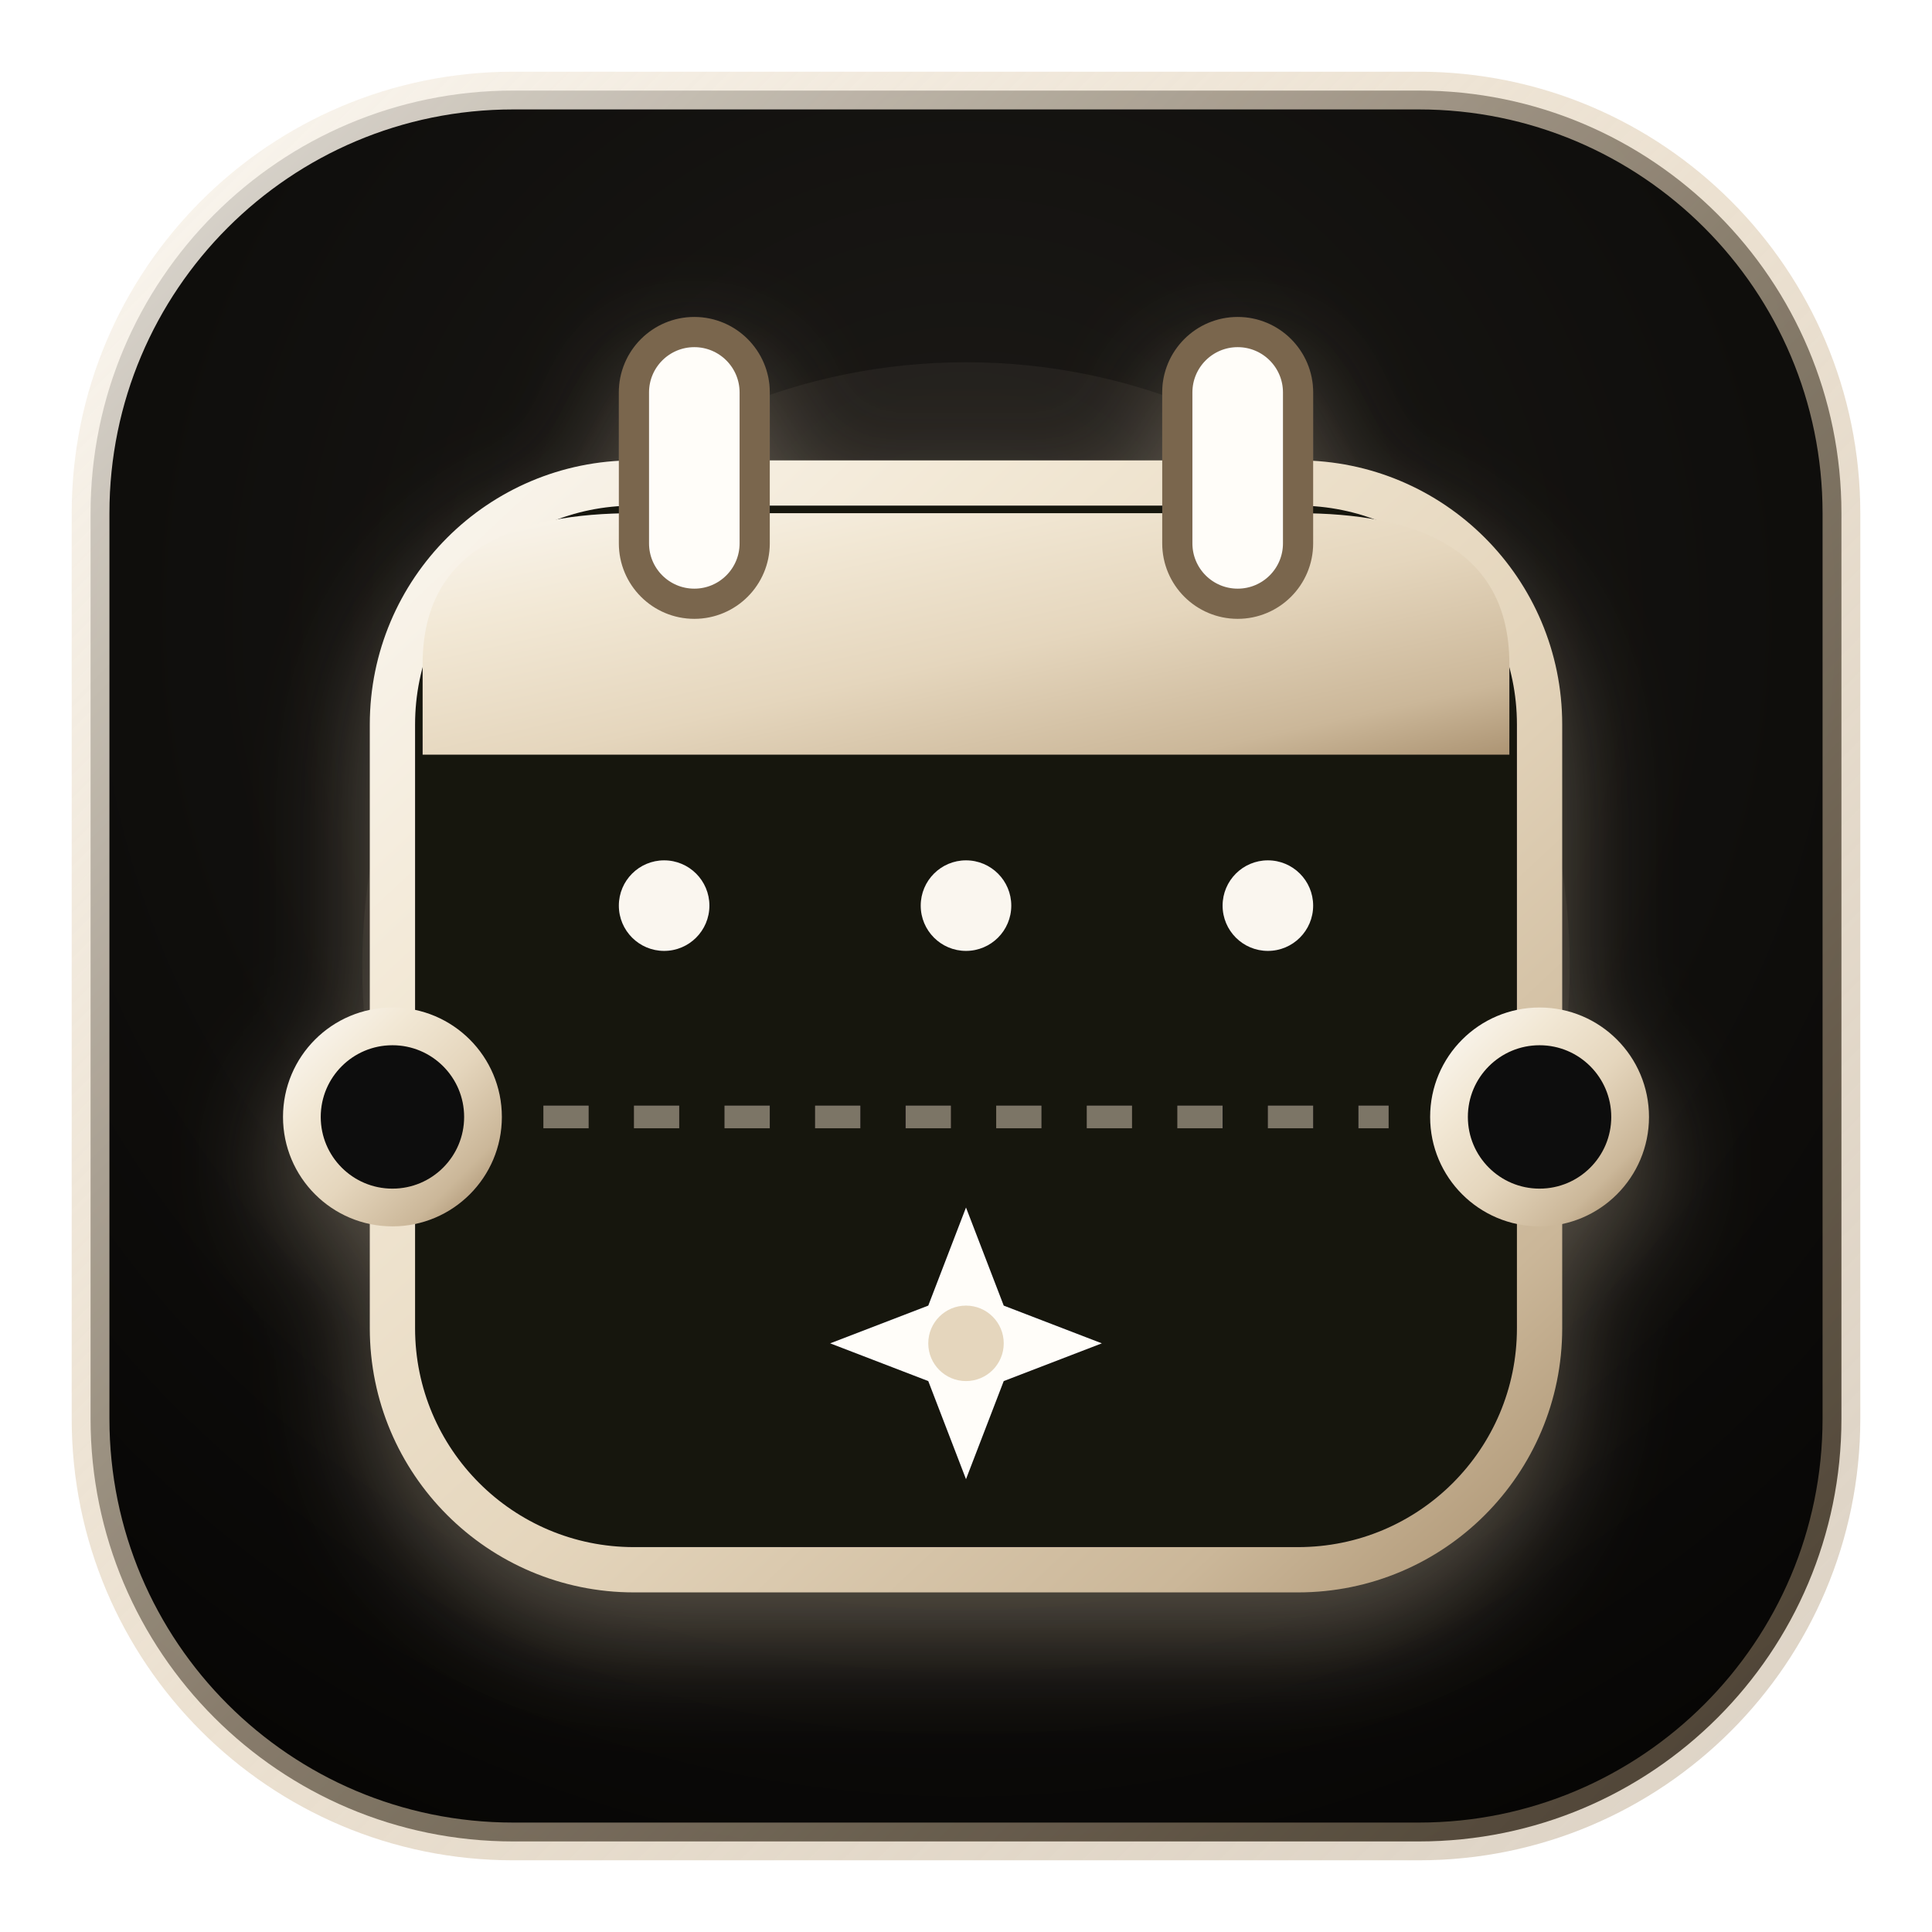
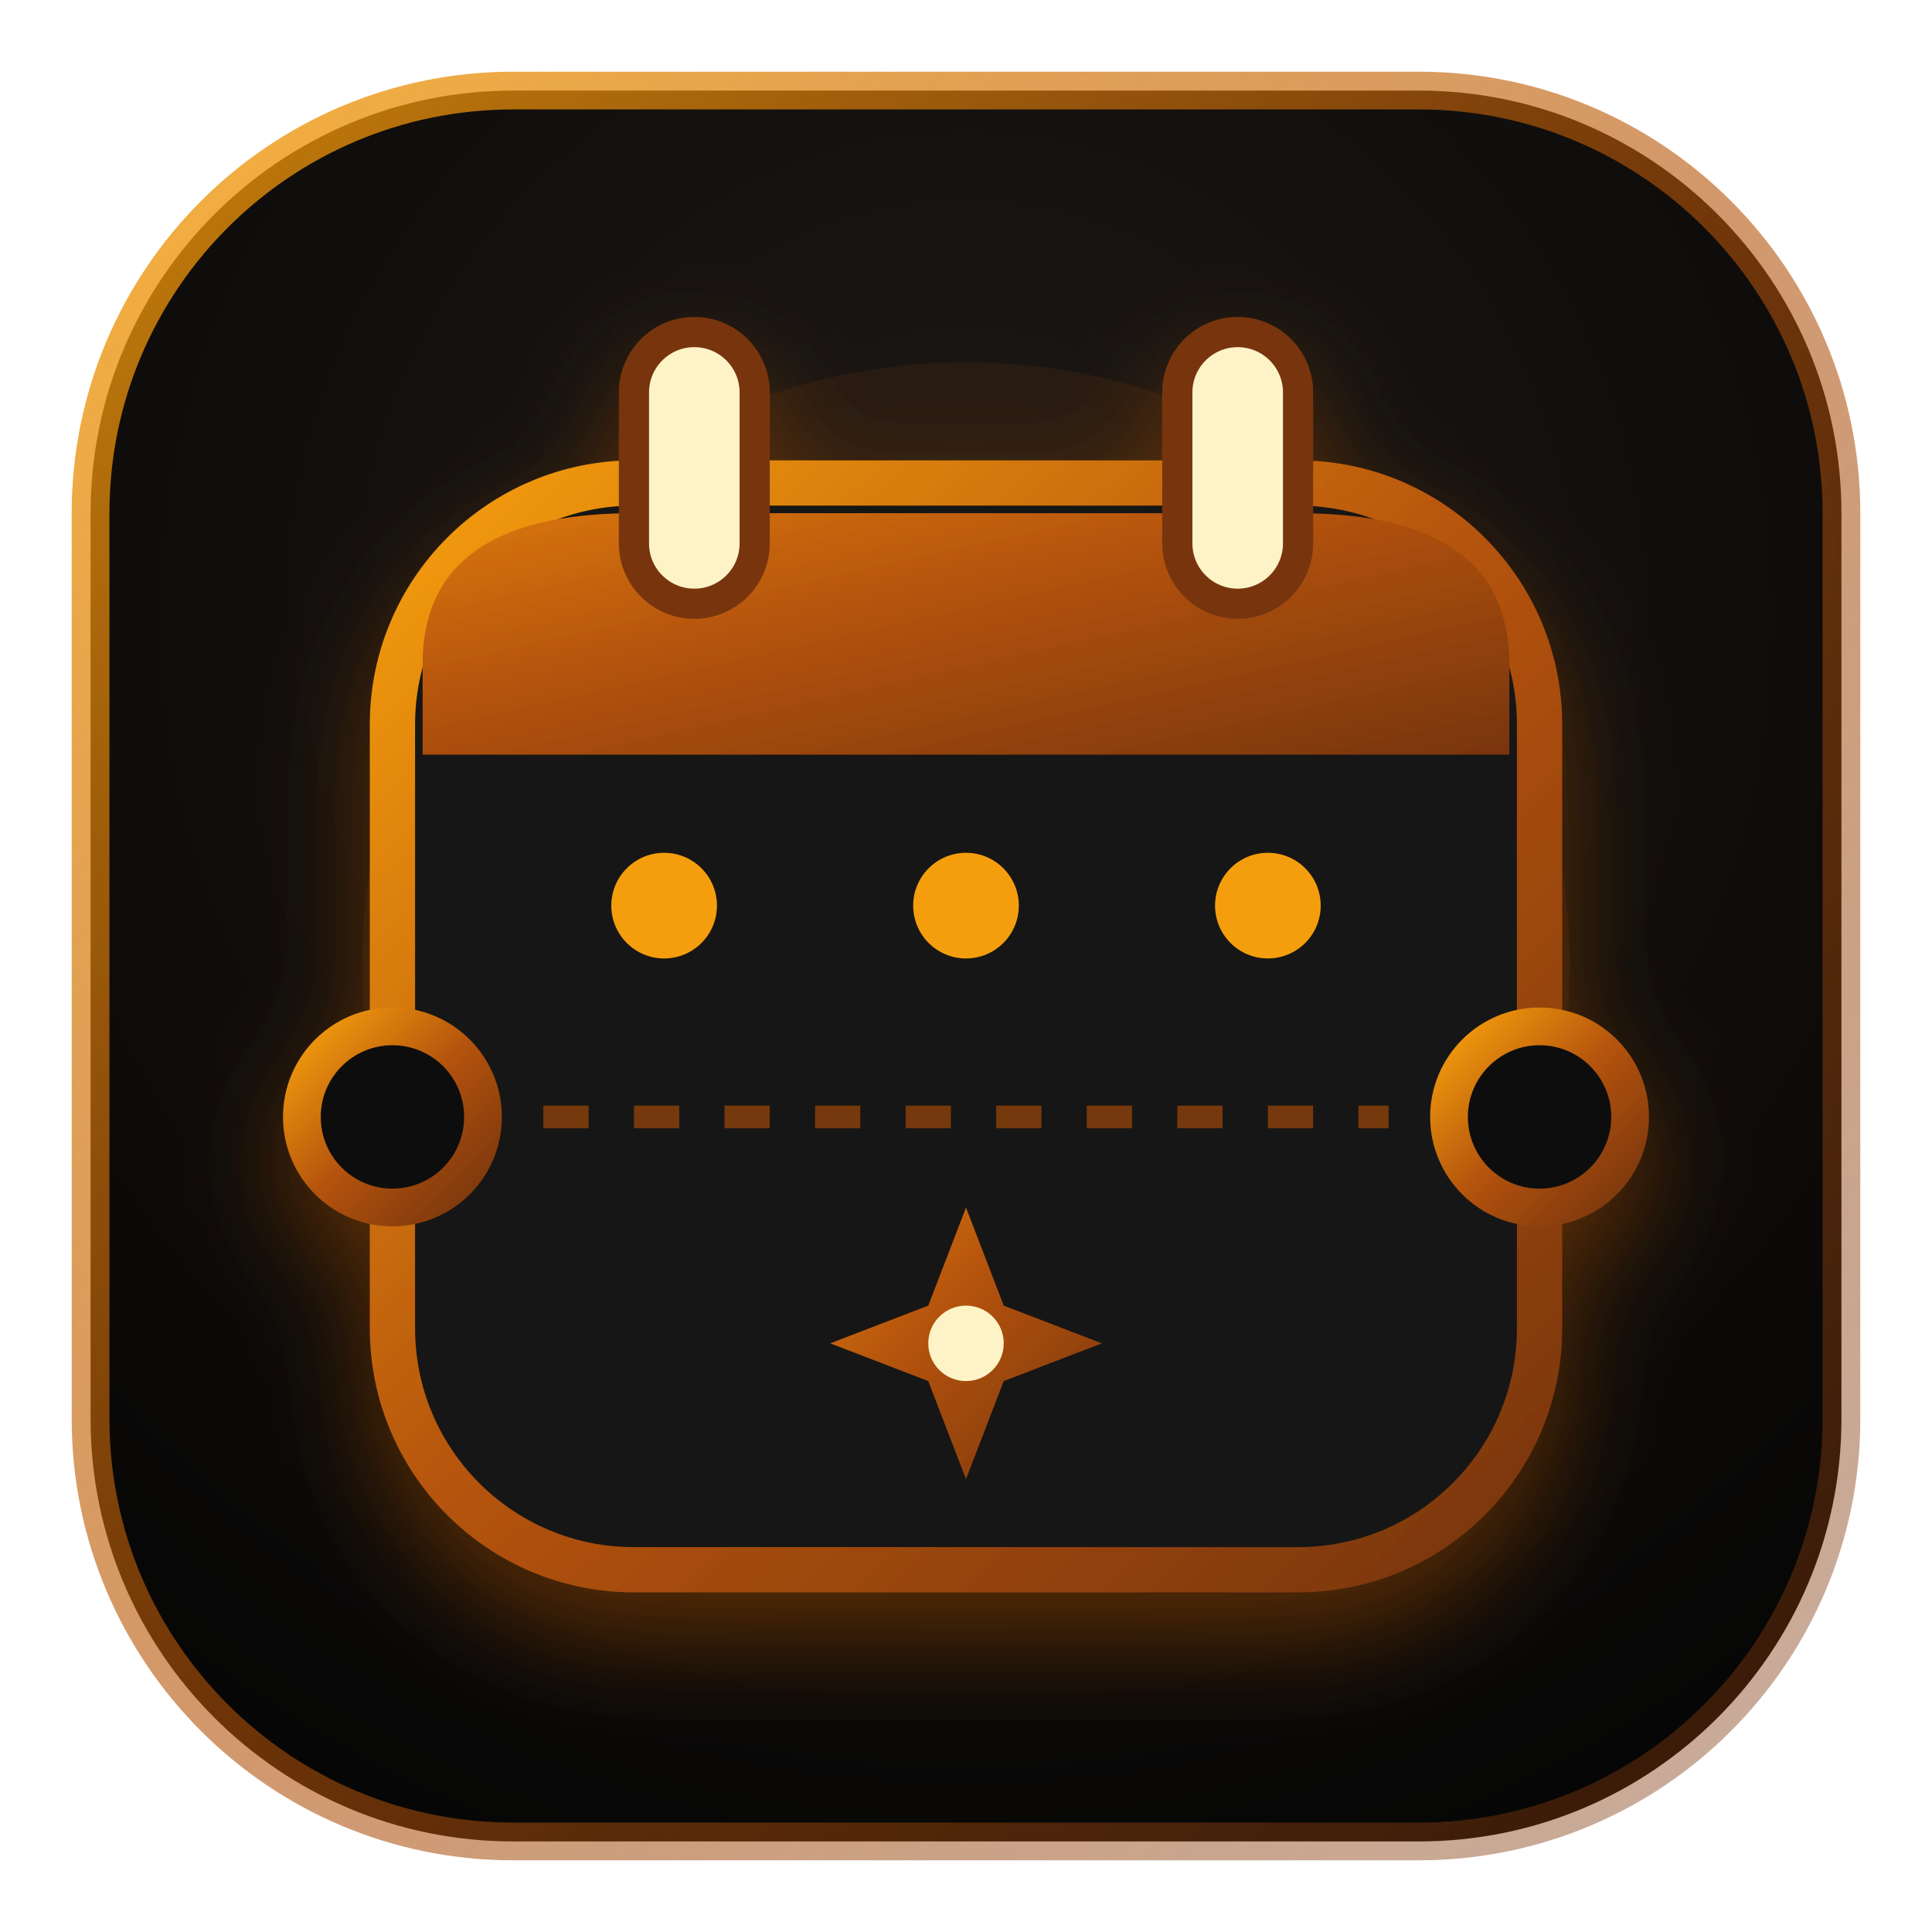
<svg xmlns="http://www.w3.org/2000/svg" viewBox="0 0 128 128" width="100%" height="100%">
  <defs>
    <radialGradient id="darkBg" cx="50%" cy="30%" r="80%">
-       <stop offset="0%" stop-color="#1C1A17" />
-       <stop offset="60%" stop-color="#0F0E0C" />
-       <stop offset="100%" stop-color="#060504" />
+       <stop offset="0%" stop-color="#1C1917" />
+       <stop offset="60%" stop-color="#0F0D0B" />
+       <stop offset="100%" stop-color="#050505" />
    </radialGradient>
-     <linearGradient id="darkBeige" x1="0%" y1="0%" x2="100%" y2="100%">
-       <stop offset="0%" stop-color="#FAF6EF" />
-       <stop offset="25%" stop-color="#F2E8D5" />
-       <stop offset="55%" stop-color="#E5D6BD" />
-       <stop offset="85%" stop-color="#CBB799" />
-       <stop offset="100%" stop-color="#AD9574" />
+     <linearGradient id="darkAmberHeader" x1="0%" y1="0%" x2="100%" y2="100%">
+       <stop offset="0%" stop-color="#D97706" />
+       <stop offset="40%" stop-color="#B45309" />
+       <stop offset="100%" stop-color="#78350F" />
    </linearGradient>
-     <linearGradient id="darkBeigeRim" x1="0%" y1="0%" x2="100%" y2="100%">
-       <stop offset="0%" stop-color="#FAF6EF" stop-opacity="0.9" />
-       <stop offset="50%" stop-color="#DFCDB2" stop-opacity="0.6" />
-       <stop offset="100%" stop-color="#AD9574" stop-opacity="0.4" />
+     <linearGradient id="darkAmberStroke" x1="0%" y1="0%" x2="100%" y2="100%">
+       <stop offset="0%" stop-color="#F59E0B" />
+       <stop offset="50%" stop-color="#B45309" />
+       <stop offset="100%" stop-color="#78350F" />
+     </linearGradient>
+     <linearGradient id="darkRim" x1="0%" y1="0%" x2="100%" y2="100%">
+       <stop offset="0%" stop-color="#F59E0B" stop-opacity="0.8" />
+       <stop offset="50%" stop-color="#B45309" stop-opacity="0.6" />
+       <stop offset="100%" stop-color="#78350F" stop-opacity="0.4" />
    </linearGradient>
    <filter id="darkDrop" x="-20%" y="-20%" width="140%" height="140%">
-       <feDropShadow dx="0" dy="3" stdDeviation="3.5" flood-color="#DFCDB2" flood-opacity="0.35" />
+       <feDropShadow dx="0" dy="3" stdDeviation="3.5" flood-color="#B45309" flood-opacity="0.45" />
    </filter>
  </defs>
-   <rect x="6" y="6" width="116" height="116" rx="28" fill="url(#darkBg)" stroke="url(#darkBeigeRim)" stroke-width="2.5" />
-   <circle cx="64" cy="64" r="40" fill="#E5D6BD" fill-opacity="0.06" />
+   <rect x="6" y="6" width="116" height="116" rx="28" fill="url(#darkBg)" stroke="url(#darkRim)" stroke-width="2.5" />
+   <circle cx="64" cy="64" r="40" fill="#B45309" fill-opacity="0.1" />
  <g filter="url(#darkDrop)">
-     <rect x="26" y="32" width="76" height="72" rx="16" fill="#151310" stroke="url(#darkBeige)" stroke-width="3" />
-     <path d="M28 44C28 36.268 34.268 34 42 34H86C93.732 34 100 36.268 100 44V50H28V44Z" fill="url(#darkBeige)" />
-     <rect x="42" y="22" width="8" height="18" rx="4" fill="#FFFDF9" stroke="#7A664E" stroke-width="2" />
-     <rect x="78" y="22" width="8" height="18" rx="4" fill="#FFFDF9" stroke="#7A664E" stroke-width="2" />
-     <circle cx="26" cy="74" r="6" fill="#0C0B0A" stroke="url(#darkBeige)" stroke-width="2.5" />
-     <circle cx="102" cy="74" r="6" fill="#0E0C0A" stroke="url(#darkBeige)" stroke-width="2.5" />
-     <line x1="36" y1="74" x2="92" y2="74" stroke="#E5D6BD" stroke-dasharray="3 3" stroke-width="1.5" stroke-opacity="0.5" />
-     <circle cx="44" cy="60" r="3" fill="#FAF6EF" />
-     <circle cx="64" cy="60" r="3" fill="#FAF6EF" />
-     <circle cx="84" cy="60" r="3" fill="#FAF6EF" />
-     <path d="M64 80L66.5 86.5L73 89L66.5 91.5L64 98L61.5 91.5L55 89L61.5 86.5L64 80Z" fill="#FFFDF9" />
-     <circle cx="64" cy="89" r="2.5" fill="#E5D6BD" />
+     <rect x="26" y="32" width="76" height="72" rx="16" fill="#181512" stroke="url(#darkAmberStroke)" stroke-width="3" />
+     <path d="M28 44C28 36.268 34.268 34 42 34H86C93.732 34 100 36.268 100 44V50H28V44Z" fill="url(#darkAmberHeader)" />
+     <rect x="42" y="22" width="8" height="18" rx="4" fill="#FEF3C7" stroke="#78350F" stroke-width="2" />
+     <rect x="78" y="22" width="8" height="18" rx="4" fill="#FEF3C7" stroke="#78350F" stroke-width="2" />
+     <circle cx="26" cy="74" r="6" fill="#0F0D0B" stroke="url(#darkAmberStroke)" stroke-width="2.5" />
+     <circle cx="102" cy="74" r="6" fill="#0F0D0B" stroke="url(#darkAmberStroke)" stroke-width="2.5" />
+     <line x1="36" y1="74" x2="92" y2="74" stroke="#B45309" stroke-dasharray="3 3" stroke-width="1.5" stroke-opacity="0.6" />
+     <circle cx="44" cy="60" r="3.5" fill="#F59E0B" />
+     <circle cx="64" cy="60" r="3.5" fill="#F59E0B" />
+     <circle cx="84" cy="60" r="3.5" fill="#F59E0B" />
+     <path d="M64 80L66.5 86.5L73 89L66.5 91.5L64 98L61.5 91.5L55 89L61.5 86.5L64 80Z" fill="url(#darkAmberHeader)" />
+     <circle cx="64" cy="89" r="2.5" fill="#FEF3C7" />
  </g>
</svg>
